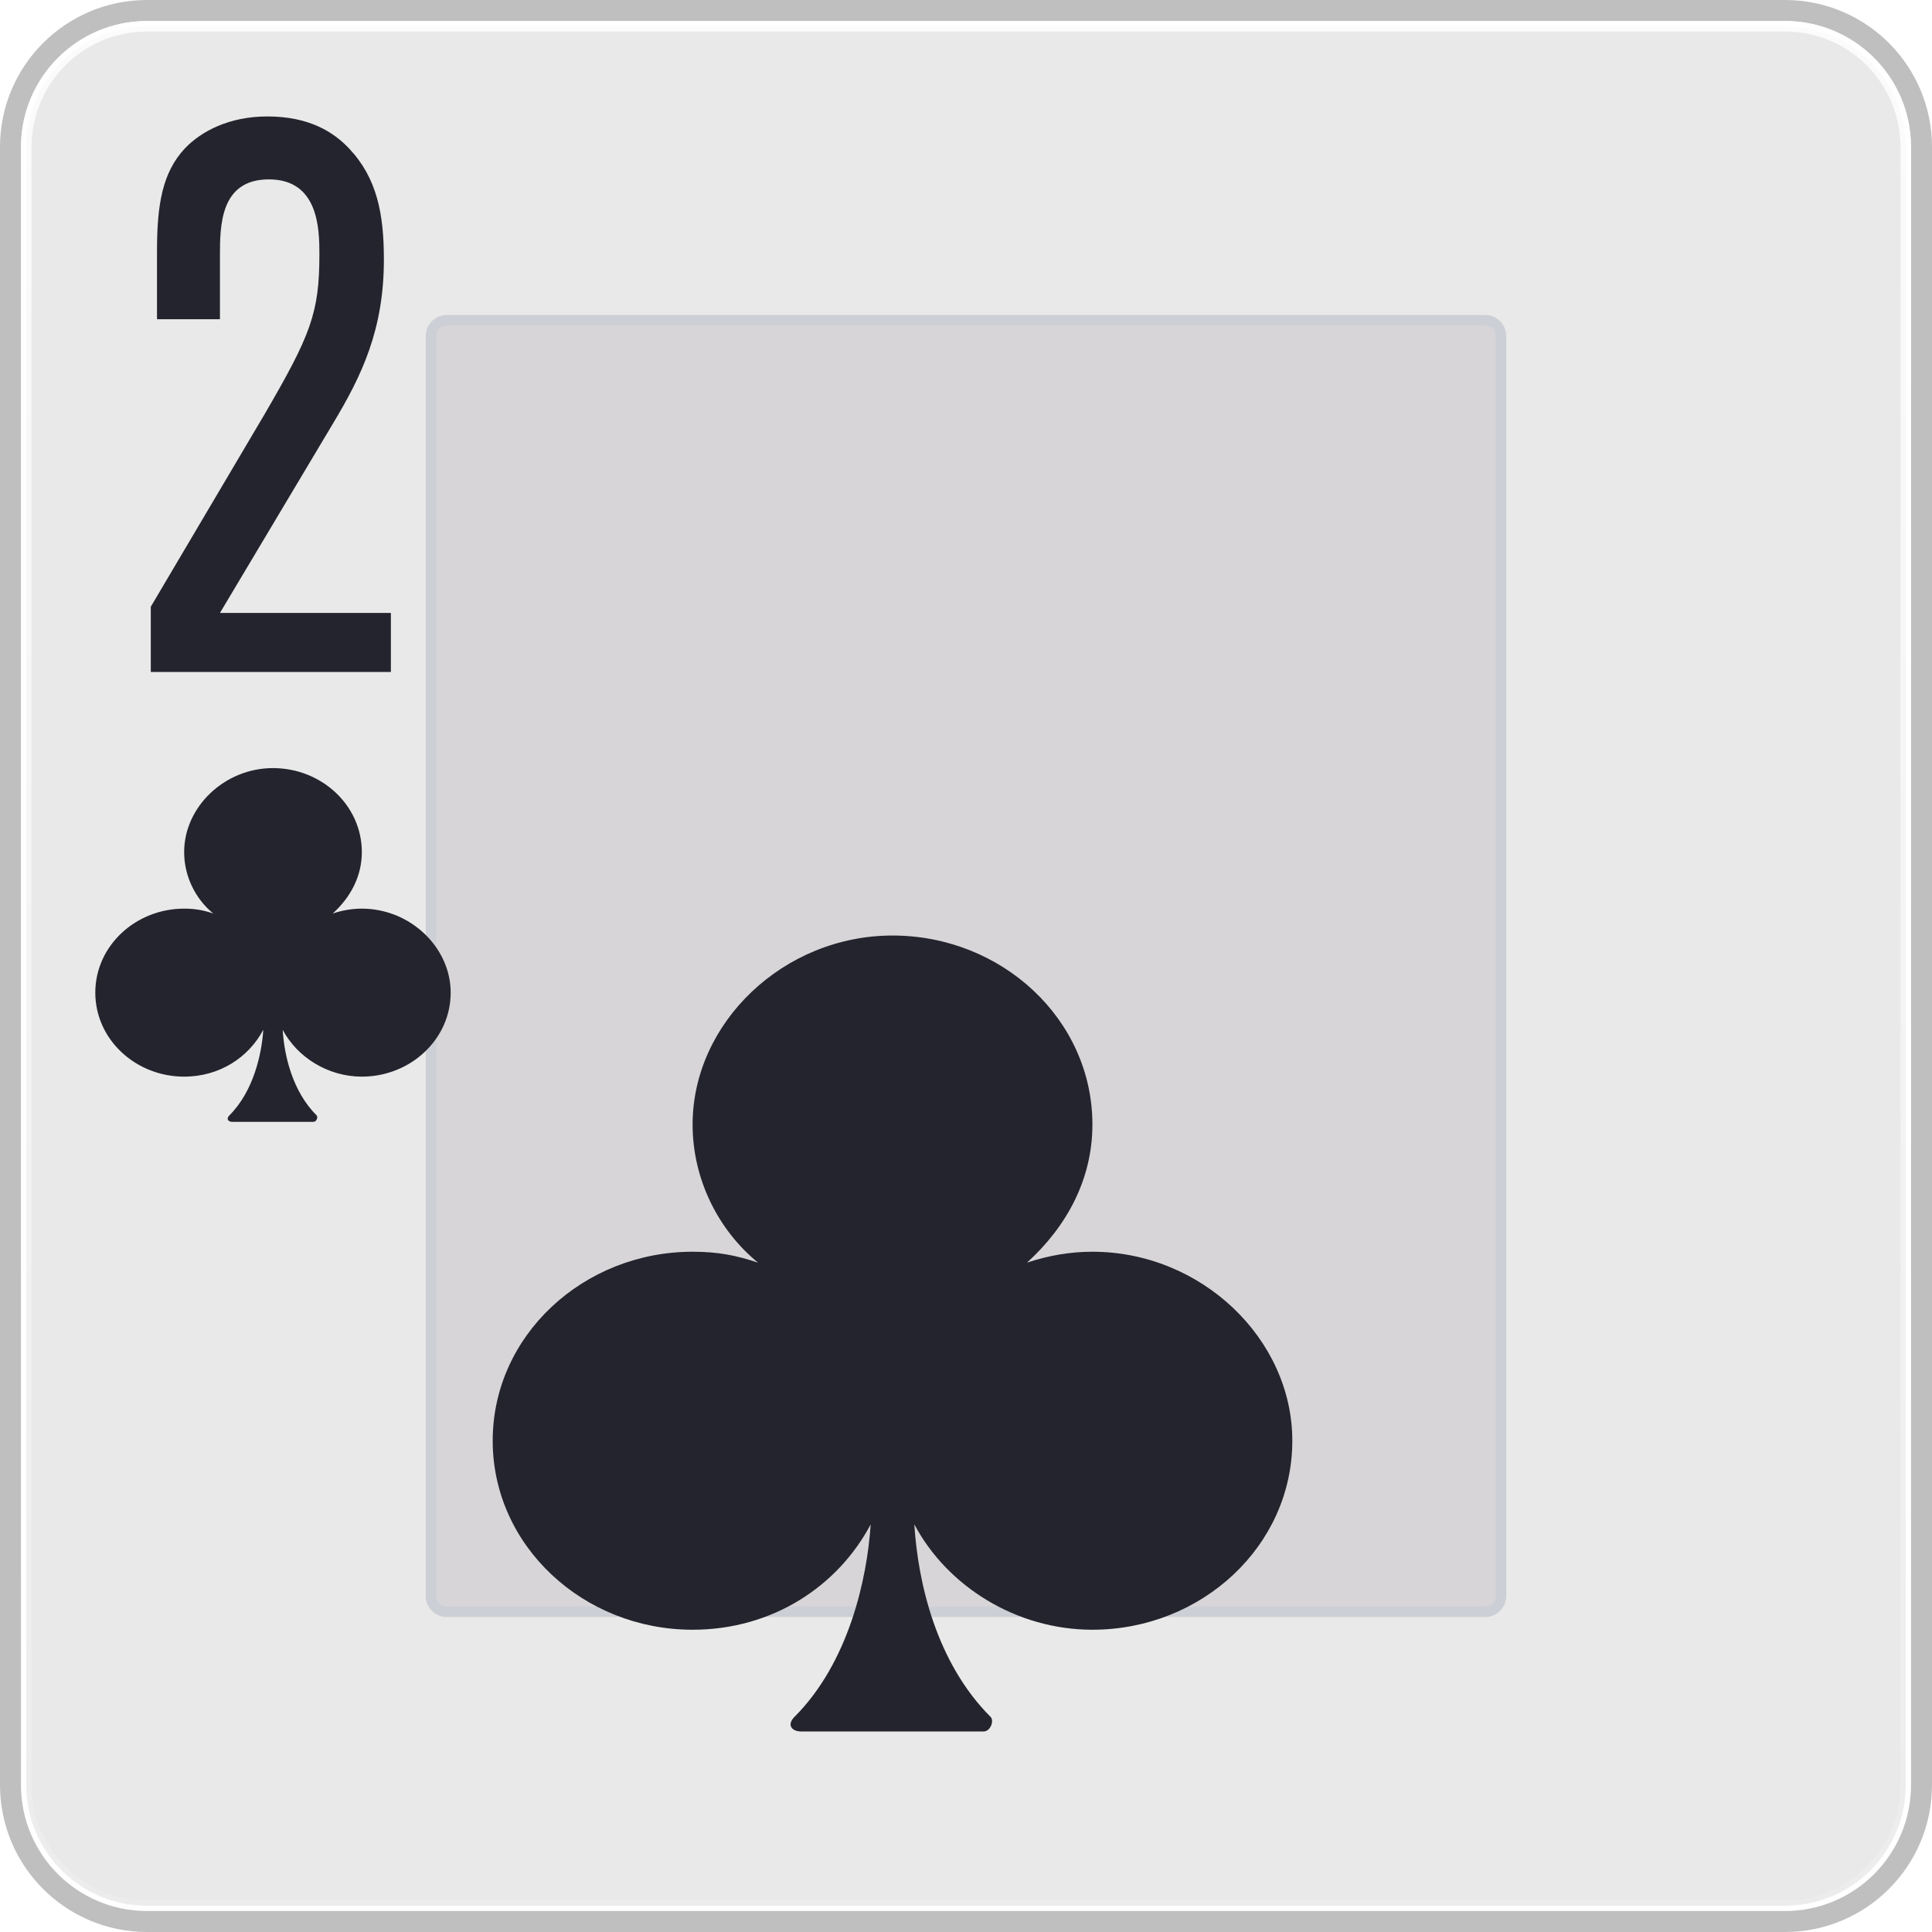
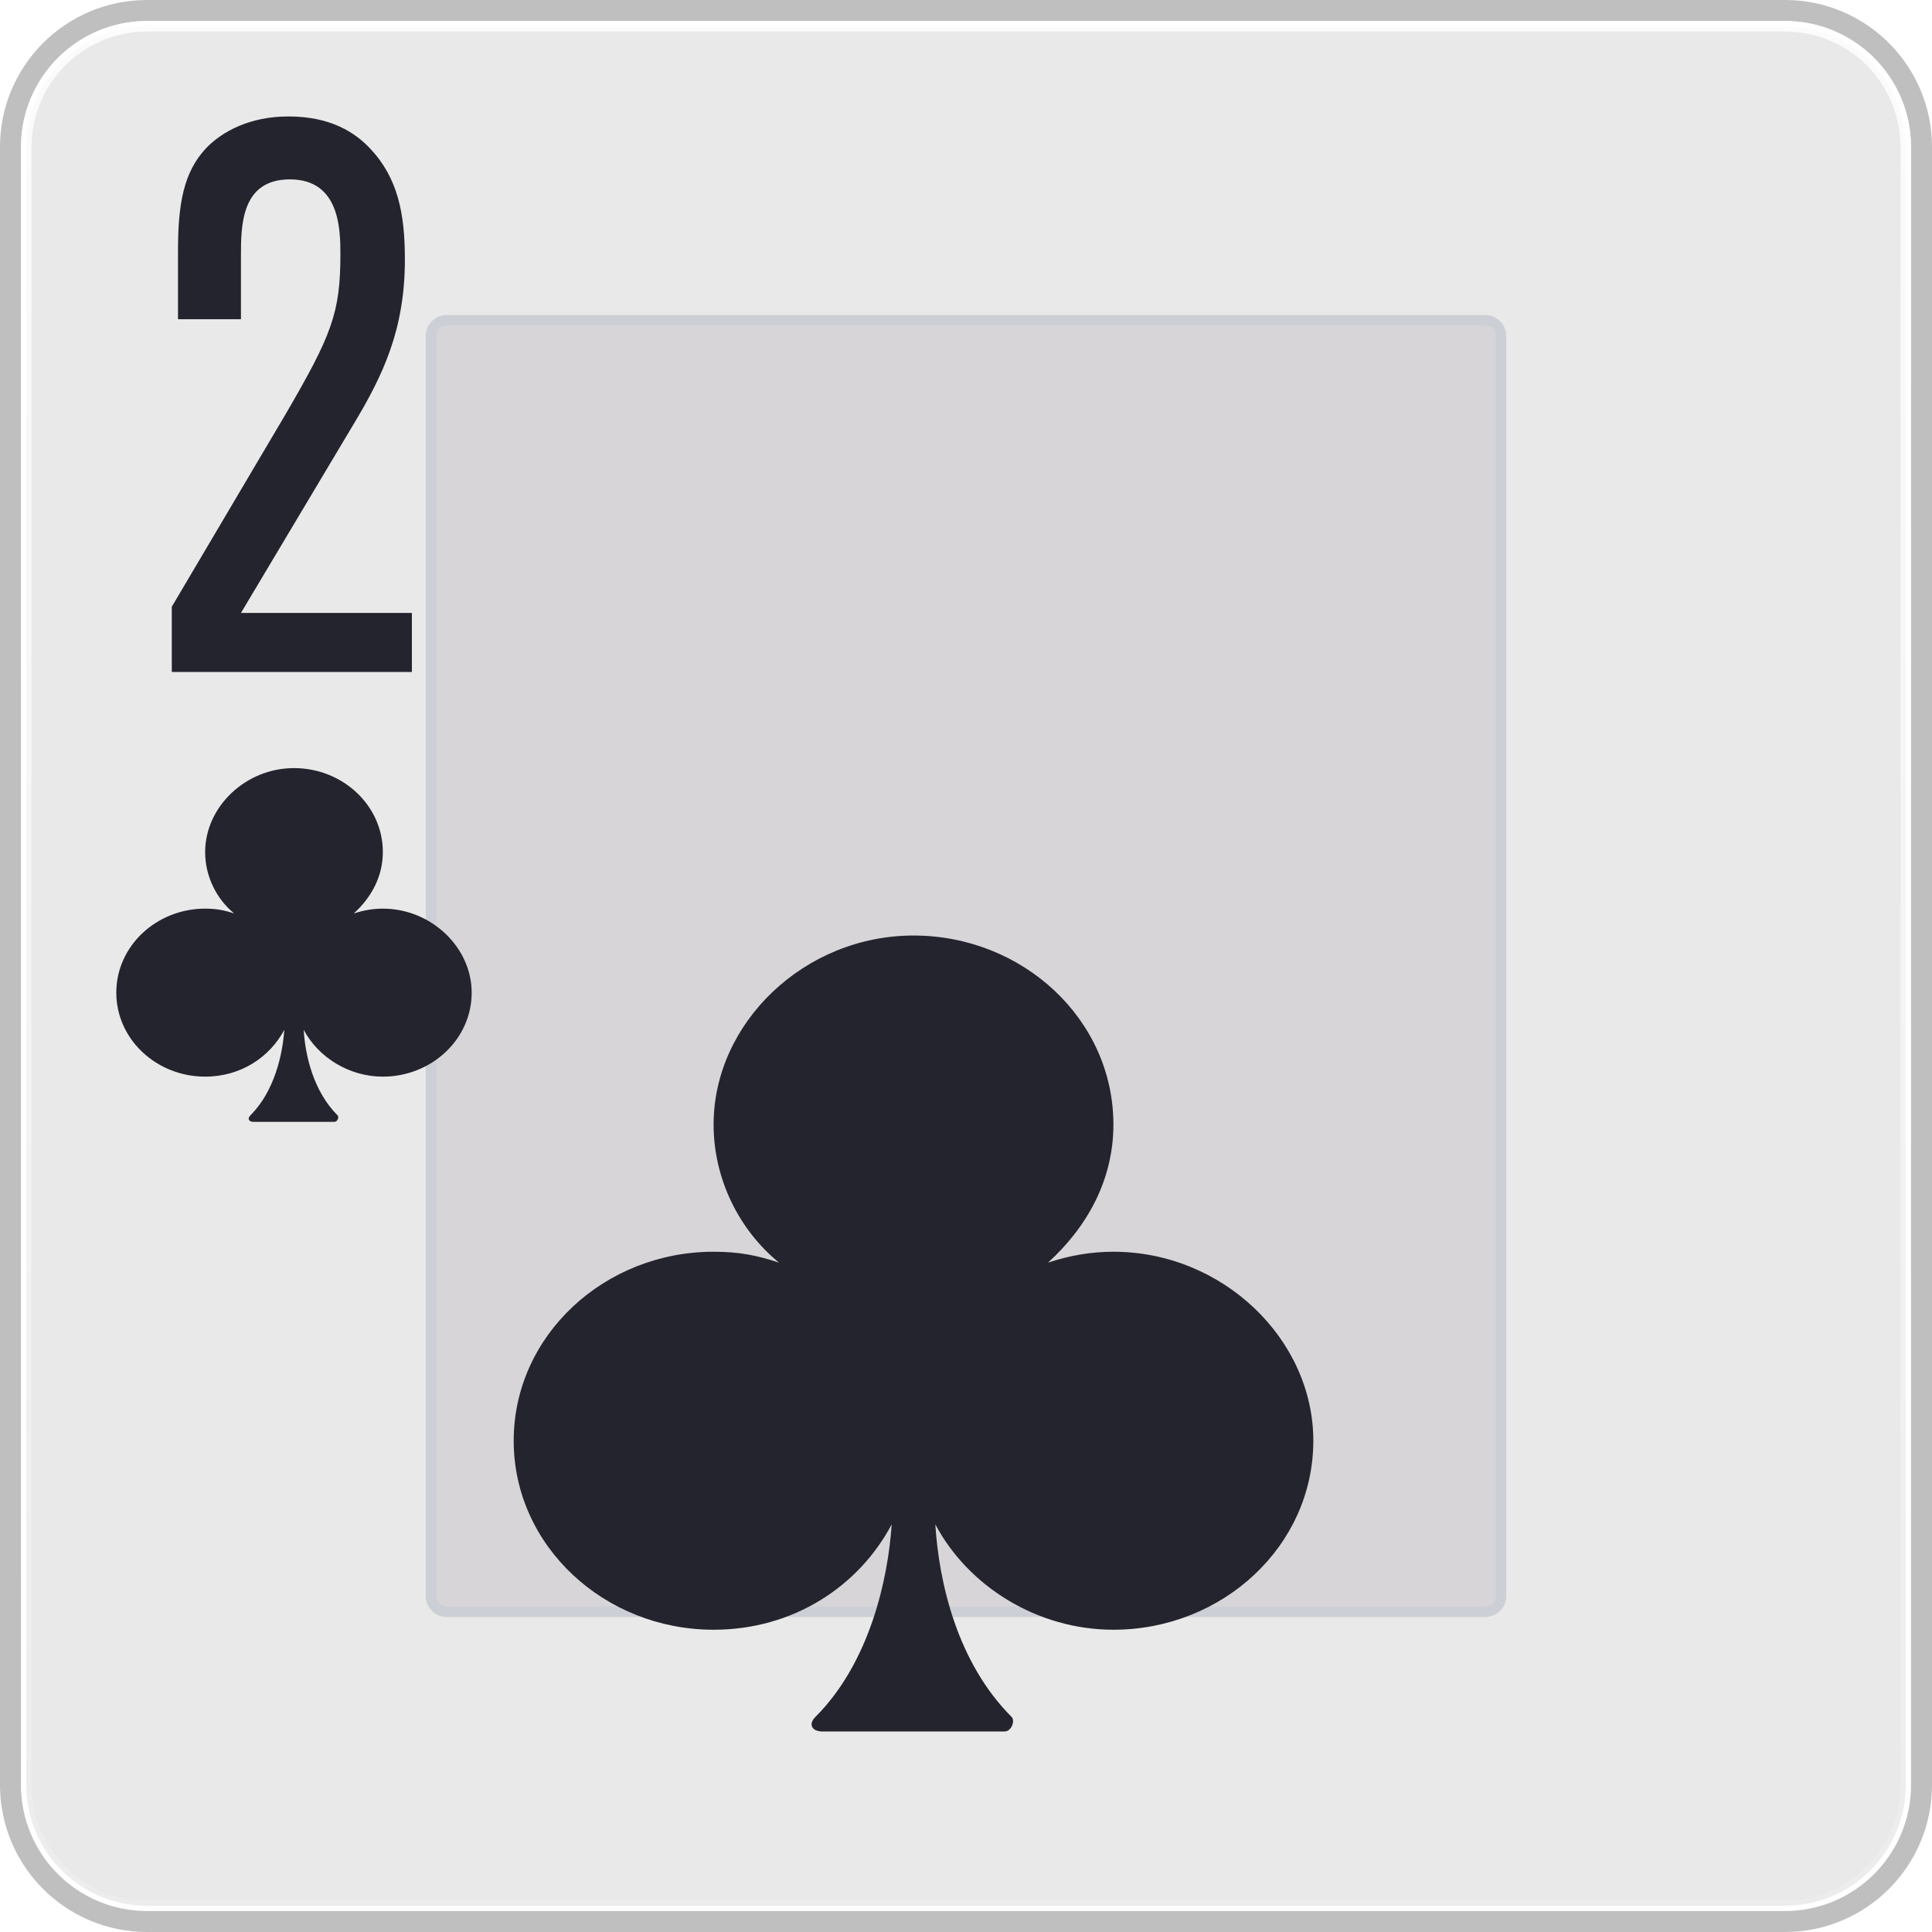
<svg xmlns="http://www.w3.org/2000/svg" width="184" height="184" viewBox="0 0 184 184" fill="none">
  <rect x="1" y="1" width="182" height="182" rx="13" stroke="black" stroke-opacity="0.25" stroke-width="2" />
  <rect x="2.5" y="2.5" width="179" height="179" rx="11.5" fill="#E9E9E9" stroke="url(#paint0_linear_324_104529)" />
  <rect x="41.045" y="30.5" width="101.909" height="123" rx="1.5" fill="#D7D5D7" stroke="#CDCFD6" />
-   <path d="M104.039 119.213C101.962 119.213 99.885 119.559 97.808 120.252C101.616 116.79 104.039 112.29 104.039 107.098C104.039 97.059 95.385 89.098 85.001 89.098C74.616 89.098 65.962 97.405 65.962 107.098C65.962 112.29 68.385 117.136 72.193 120.252C70.116 119.559 68.385 119.213 65.962 119.213C55.578 119.213 46.924 127.175 46.924 137.213C46.924 147.252 55.578 155.213 65.962 155.213C73.578 155.213 79.808 151.059 82.924 145.175C82.578 150.367 80.847 158.328 75.655 163.521C74.962 164.213 75.308 164.905 76.347 164.905H85.001H93.655C94.347 164.905 94.693 163.867 94.347 163.521C89.155 158.328 87.424 150.713 87.078 145.175C90.193 151.059 96.77 155.213 104.039 155.213C114.424 155.213 123.078 147.252 123.078 137.213C123.078 127.521 114.424 119.213 104.039 119.213Z" fill="#24242E" />
-   <path d="M34.461 86.537C33.538 86.537 32.615 86.691 31.692 86.999C33.384 85.46 34.461 83.46 34.461 81.152C34.461 76.691 30.615 73.152 25.999 73.152C21.384 73.152 17.538 76.845 17.538 81.152C17.538 83.46 18.615 85.614 20.307 86.999C19.384 86.691 18.615 86.537 17.538 86.537C12.922 86.537 9.076 90.075 9.076 94.537C9.076 98.999 12.922 102.537 17.538 102.537C20.922 102.537 23.692 100.691 25.076 98.075C24.922 100.383 24.153 103.922 21.845 106.229C21.538 106.537 21.692 106.845 22.153 106.845H25.999H29.845C30.153 106.845 30.307 106.383 30.153 106.229C27.845 103.922 27.076 100.537 26.922 98.075C28.307 100.691 31.23 102.537 34.461 102.537C39.076 102.537 42.922 98.999 42.922 94.537C42.922 90.229 39.076 86.537 34.461 86.537Z" fill="#24242E" />
-   <path d="M37.227 58.376V64H14.361V57.784L25.165 39.506C29.605 31.884 30.419 29.812 30.419 24.188C30.419 21.82 30.345 17.084 25.609 17.084C20.947 17.084 20.947 21.524 20.947 24.41V30.404H14.953V23.892C14.953 19.452 15.471 16.418 17.617 14.124C19.171 12.496 21.835 11.09 25.461 11.09C29.531 11.09 31.825 12.644 33.231 14.124C35.895 16.936 36.561 20.34 36.561 24.706C36.561 31.366 34.489 35.732 31.677 40.394L20.947 58.376H37.227Z" fill="#24242E" />
+   <path d="M106.039 119.213C103.962 119.213 101.885 119.559 99.808 120.252C103.616 116.79 106.039 112.29 106.039 107.098C106.039 97.059 97.385 89.098 87.001 89.098C76.616 89.098 67.962 97.405 67.962 107.098C67.962 112.29 70.385 117.136 74.193 120.252C72.116 119.559 70.385 119.213 67.962 119.213C57.578 119.213 48.924 127.175 48.924 137.213C48.924 147.252 57.578 155.213 67.962 155.213C75.578 155.213 81.808 151.059 84.924 145.175C84.578 150.367 82.847 158.328 77.655 163.521C76.962 164.213 77.308 164.905 78.347 164.905H87.001H95.655C96.347 164.905 96.693 163.867 96.347 163.521C91.155 158.328 89.424 150.713 89.078 145.175C92.193 151.059 98.77 155.213 106.039 155.213C116.424 155.213 125.078 147.252 125.078 137.213C125.078 127.521 116.424 119.213 106.039 119.213Z" fill="#24242E" />
+   <path d="M36.461 86.537C35.538 86.537 34.615 86.691 33.692 86.999C35.384 85.46 36.461 83.46 36.461 81.152C36.461 76.691 32.615 73.152 27.999 73.152C23.384 73.152 19.538 76.845 19.538 81.152C19.538 83.46 20.615 85.614 22.307 86.999C21.384 86.691 20.615 86.537 19.538 86.537C14.922 86.537 11.076 90.075 11.076 94.537C11.076 98.999 14.922 102.537 19.538 102.537C22.922 102.537 25.692 100.691 27.076 98.075C26.922 100.383 26.153 103.922 23.845 106.229C23.538 106.537 23.692 106.845 24.153 106.845H27.999H31.845C32.153 106.845 32.307 106.383 32.153 106.229C29.845 103.922 29.076 100.537 28.922 98.075C30.307 100.691 33.23 102.537 36.461 102.537C41.076 102.537 44.922 98.999 44.922 94.537C44.922 90.229 41.076 86.537 36.461 86.537Z" fill="#24242E" />
+   <path d="M39.227 58.376V64H16.361V57.784L27.165 39.506C31.605 31.884 32.419 29.812 32.419 24.188C32.419 21.82 32.345 17.084 27.609 17.084C22.947 17.084 22.947 21.524 22.947 24.41V30.404H16.953V23.892C16.953 19.452 17.471 16.418 19.617 14.124C21.171 12.496 23.835 11.09 27.461 11.09C31.531 11.09 33.825 12.644 35.231 14.124C37.895 16.936 38.561 20.34 38.561 24.706C38.561 31.366 36.489 35.732 33.677 40.394L22.947 58.376H39.227Z" fill="#24242E" />
  <defs>
    <linearGradient id="paint0_linear_324_104529" x1="92" y1="2" x2="92" y2="182" gradientUnits="userSpaceOnUse">
      <stop stop-color="white" stop-opacity="0.85" />
      <stop offset="1" stop-color="white" stop-opacity="0.15" />
    </linearGradient>
  </defs>
</svg>
